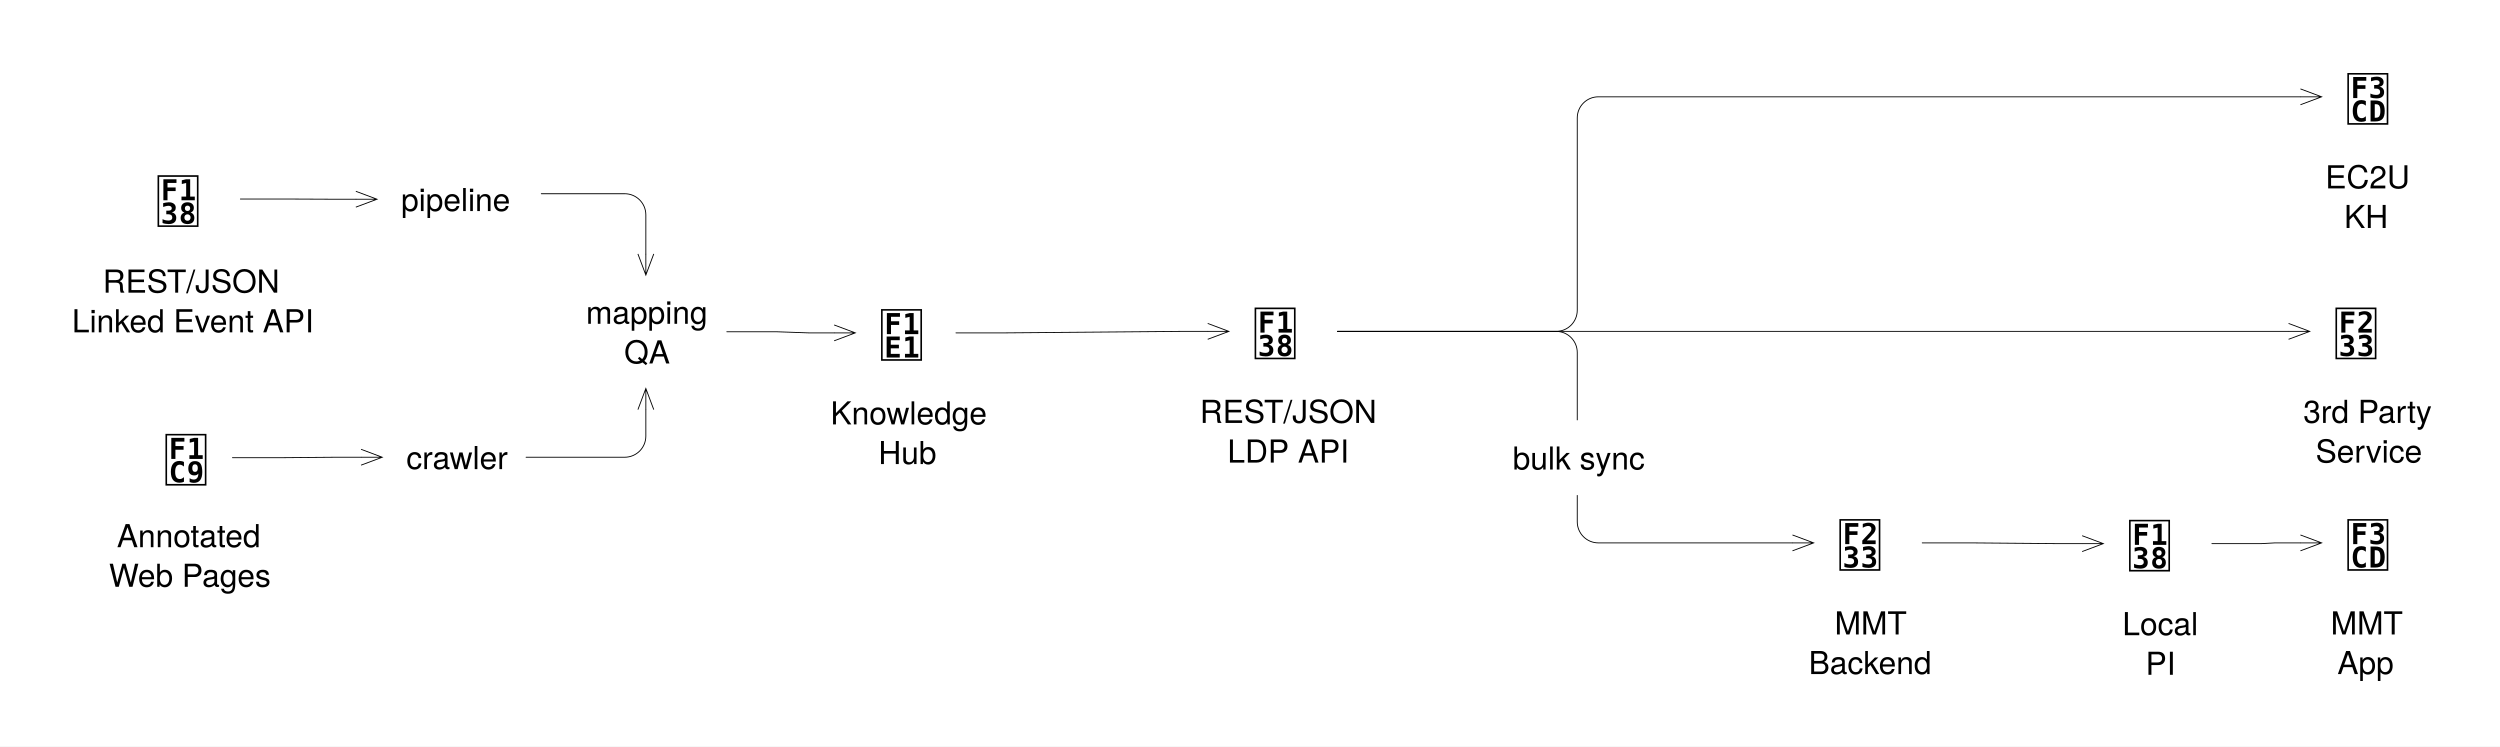
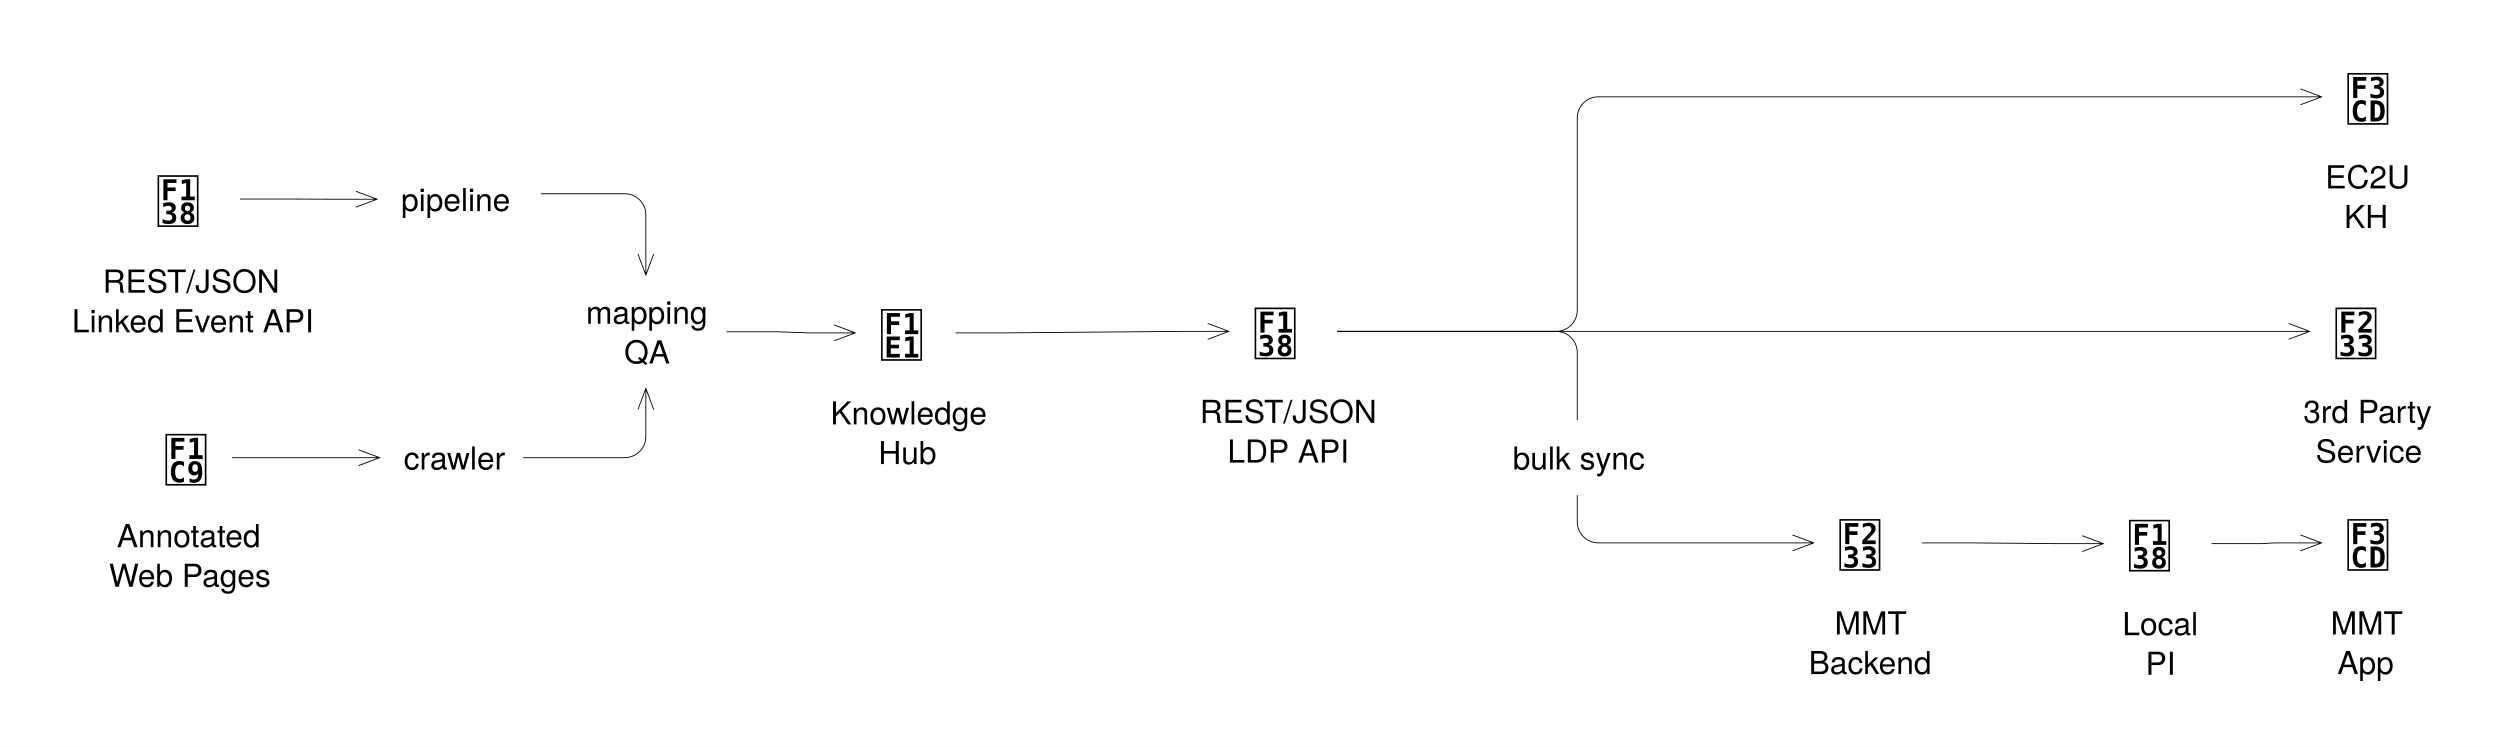
<svg xmlns="http://www.w3.org/2000/svg" version="1.1" viewBox="21 157 710 212" width="710" height="212">
  <defs>
    <marker orient="auto" overflow="visible" markerUnits="strokeWidth" id="StickArrow_Marker" stroke-linejoin="miter" stroke-miterlimit="10" viewBox="-1 -10 26 20" markerWidth="26" markerHeight="20" color="black">
      <g>
        <path d="M 24 0 L 0 0 M 0 -9 L 24 0 L 0 9" fill="none" stroke="currentColor" stroke-width="1" />
      </g>
    </marker>
  </defs>
-   <g id="events-mmt" stroke-dasharray="none" fill-opacity="1" fill="none" stroke="none" stroke-opacity="1">
+   <g id="events-mmt" stroke-dasharray="none" stroke-opacity="1" fill-opacity="1" fill="none" stroke="none">
    <rect fill="white" x="21" y="157" width="710" height="212" />
    <g id="events-mmt_Layer_1">
      <g id="Group_41">
        <g id="Graphic_43">
          <text transform="translate(270.7486 242.5378)" fill="black">
            <tspan font-family="Font Awesome 5 Free" font-weight="bold" font-size="18" fill="black" x="0" y="16">
                        </tspan>
          </text>
        </g>
        <g id="Graphic_42">
          <text transform="translate(256.8661 268.5378)" fill="black">
            <tspan font-family="Helvetica Neue" font-size="9" fill="black" x="0" y="9">Knowledge</tspan>
            <tspan font-family="Helvetica Neue" font-size="9" fill="black" x="13.59" y="20.261">Hub
                        </tspan>
          </text>
        </g>
      </g>
-       <g id="Group_38">
+       <g id="Group_44">
        <g id="Graphic_40">
-           <text transform="translate(67.52407 277.984)" fill="black">
+           <text transform="translate(67.52407 277.9803)" fill="black">
            <tspan font-family="Font Awesome 5 Free" font-weight="bold" font-size="18" fill="black" x="0" y="16">
                        </tspan>
          </text>
        </g>
        <g id="Graphic_39">
          <text transform="translate(51.93157 303.3965)" fill="black">
            <tspan font-family="Helvetica Neue" font-size="9" fill="black" x="2.255" y="9">Annotated
                        </tspan>
            <tspan font-family="Helvetica Neue" font-size="9" fill="black" x="657252e-18" y="20.261">Web
                            Pages
                        </tspan>
          </text>
        </g>
      </g>
      <g id="Group_35">
        <g id="Graphic_37">
          <text transform="translate(376.841 242.1102)" fill="black">
            <tspan font-family="Font Awesome 5 Free" font-weight="bold" font-size="18" fill="black" x="0" y="16">
                        </tspan>
          </text>
        </g>
        <g id="Graphic_36">
          <text transform="translate(361.748 268.1102)" fill="black">
            <tspan font-family="Helvetica Neue" font-size="9" fill="black" x="7602807e-19" y="9">REST/JSON
                        </tspan>
            <tspan font-family="Helvetica Neue" font-size="9" fill="black" x="7.839" y="20.261">LDP API
                        </tspan>
          </text>
        </g>
      </g>
      <g id="Line_34">
        <path d="M 292.499 251.538 L 306.573 251.538 C 306.59 251.538 306.607 251.538 306.624 251.538 L 356.715 251.11 C 356.733 251.11 356.75 251.11 356.767 251.11 L 363.991 251.11" marker-end="url(#StickArrow_Marker)" stroke="black" stroke-linecap="round" stroke-linejoin="round" stroke-width=".25" />
      </g>
      <g id="Group_31">
        <g id="Graphic_33">
          <text transform="translate(542.9189 302.1808)" fill="black">
            <tspan font-family="Font Awesome 5 Free" font-weight="bold" font-size="18" fill="black" x="0" y="16">
                        </tspan>
          </text>
        </g>
        <g id="Graphic_32">
          <text transform="translate(534.6614 328.1808)" fill="black">
            <tspan font-family="Helvetica Neue" font-size="9" fill="black" x="7.367" y="9">MMT</tspan>
            <tspan font-family="Helvetica Neue" font-size="9" fill="black" x="0" y="20.261">Backend
                        </tspan>
          </text>
        </g>
      </g>
      <g id="Group_28">
        <g id="Graphic_30">
          <text transform="translate(687.1794 175.4961)" fill="black">
            <tspan font-family="Font Awesome 5 Free" font-weight="bold" font-size="18" fill="black" x="0" y="16">
                        </tspan>
          </text>
        </g>
        <g id="Graphic_29">
          <text transform="translate(681.3834 201.4961)" fill="black">
            <tspan font-family="Helvetica Neue" font-size="9" fill="black" x="27711167e-20" y="9">EC2U
                        </tspan>
            <tspan font-family="Helvetica Neue" font-size="9" fill="black" x="5.337" y="20.261">KH
                        </tspan>
          </text>
        </g>
      </g>
      <g id="Group_25">
        <g id="Graphic_27">
          <text transform="translate(65.27407 204.5256)" fill="black">
            <tspan font-family="Font Awesome 5 Free" font-weight="bold" font-size="18" fill="black" x="0" y="16">
                        </tspan>
          </text>
        </g>
        <g id="Graphic_26">
          <text transform="translate(41.43307 231.113)" fill="black">
            <tspan font-family="Helvetica Neue" font-size="9" fill="black" x="8.748" y="9">REST/JSON</tspan>
            <tspan font-family="Helvetica Neue" font-size="9" fill="black" x="34816594e-20" y="20.261">
                            Linked Event API
                        </tspan>
          </text>
        </g>
      </g>
      <g id="Group_22">
        <g id="Graphic_24">
          <text transform="translate(625.1804 302.3895)" fill="black">
            <tspan font-family="Font Awesome 5 Free" font-weight="bold" font-size="18" fill="black" x="0" y="16">
                        </tspan>
          </text>
        </g>
        <g id="Graphic_23">
          <text transform="translate(622.5074 328.3895)" fill="black">
            <tspan font-family="Helvetica Neue" font-size="9" fill="black" x="1.251" y="9">Local</tspan>
            <tspan font-family="Helvetica Neue" font-size="9" fill="black" x="7.839" y="20.261">PI
                        </tspan>
          </text>
        </g>
      </g>
      <g id="Group_19">
        <g id="Graphic_21">
          <text transform="translate(683.8044 242.1102)" fill="black">
            <tspan font-family="Font Awesome 5 Free" font-weight="bold" font-size="18" fill="black" x="0" y="16">
                        </tspan>
          </text>
        </g>
        <g id="Graphic_20">
          <text transform="translate(675.1284 268.1102)" fill="black">
            <tspan font-family="Helvetica Neue" font-size="9" fill="black" x="0" y="9">3rd Party</tspan>
            <tspan font-family="Helvetica Neue" font-size="9" fill="black" x="3.501" y="20.261">Service</tspan>
          </text>
        </g>
      </g>
      <g id="Line_18">
        <path d="M 400.841 251.11 L 462.941 251.11 C 466.255 251.11 468.941 253.797 468.941 257.11 L 468.941 305.181 C 468.941 308.495 471.627 311.181 474.941 311.181 L 530.069 311.181" marker-end="url(#StickArrow_Marker)" stroke="black" stroke-linecap="round" stroke-linejoin="round" stroke-width=".25" />
      </g>
      <g id="Line_17">
        <path d="M 566.919 311.181 L 580.993 311.181 C 581.01 311.181 581.028 311.181 581.045 311.181 L 605.054 311.389 C 605.072 311.389 605.089 311.389 605.106 311.389 L 612.33 311.389" marker-end="url(#StickArrow_Marker)" stroke="black" stroke-linecap="round" stroke-linejoin="round" stroke-width=".25" />
      </g>
      <g id="Line_16">
        <path d="M 400.841 251.11 L 462.941 251.11 C 466.255 251.11 468.941 248.424 468.941 245.11 L 468.941 190.496 C 468.941 187.182 471.627 184.496 474.941 184.496 L 674.329 184.496" marker-end="url(#StickArrow_Marker)" stroke="black" stroke-linecap="round" stroke-linejoin="round" stroke-width=".25" />
      </g>
      <g id="Line_15">
        <line x1="400.841" y1="251.11" x2="670.954" y2="251.11" marker-end="url(#StickArrow_Marker)" stroke="black" stroke-linecap="round" stroke-linejoin="round" stroke-width=".25" />
      </g>
      <g id="Graphic_14">
        <rect x="445.608" y="276.35" width="46.666" height="21.261" fill="white" />
        <text transform="translate(450.608 281.3498)" fill="black">
          <tspan font-family="Helvetica Neue" font-size="9" fill="black" x="5400125e-19" y="9">bulk sync</tspan>
        </text>
      </g>
      <g id="Group_11">
        <g id="Graphic_13">
          <text transform="translate(687.1794 302.1808)" fill="black">
            <tspan font-family="Font Awesome 5 Free" font-weight="bold" font-size="18" fill="black" x="0" y="16">
              </tspan>
          </text>
        </g>
        <g id="Graphic_12">
          <text transform="translate(682.9134 328.1808)" fill="black">
            <tspan font-family="Helvetica Neue" font-size="9" fill="black" x="0" y="9">MMT</tspan>
            <tspan font-family="Helvetica Neue" font-size="9" fill="black" x="1.89" y="20.261">App</tspan>
          </text>
        </g>
      </g>
      <g id="Line_10">
        <path d="M 649.18 311.389 L 663.116 311.389 C 663.226 311.389 663.335 311.386 663.445 311.38 L 666.915 311.19 C 667.025 311.184 667.134 311.181 667.244 311.181 L 674.329 311.181" marker-end="url(#StickArrow_Marker)" stroke="black" stroke-linecap="round" stroke-linejoin="round" stroke-width=".25" />
      </g>
      <g id="Graphic_9">
-         <text transform="translate(136.3937 281.2245)" fill="black">
+         <text transform="translate(135.6512 281.3498)" fill="black">
          <tspan font-family="Helvetica Neue" font-size="9" fill="black" x="0" y="9">crawler</tspan>
        </text>
      </g>
      <g id="Line_8">
-         <path d="M 87.024 286.984 L 101.099 286.984 C 101.116 286.984 101.133 286.984 101.15 286.984 L 116.268 286.855 C 116.285 286.855 116.302 286.855 116.319 286.855 L 123.544 286.855" marker-end="url(#StickArrow_Marker)" stroke="black" stroke-linecap="round" stroke-linejoin="round" stroke-width=".25" />
+         <line x1="87.024" y1="286.98" x2="122.801" y2="286.98" marker-end="url(#StickArrow_Marker)" stroke="black" stroke-linecap="round" stroke-linejoin="round" stroke-width=".25" />
      </g>
      <g id="Line_7">
-         <path d="M 170.411 286.855 L 198.418 286.855 C 201.732 286.855 204.418 284.169 204.418 280.855 L 204.418 273.331" marker-end="url(#StickArrow_Marker)" stroke="black" stroke-linecap="round" stroke-linejoin="round" stroke-width=".25" />
+         <path d="M 169.668 286.98 L 198.418 286.98 C 201.732 286.98 204.418 284.294 204.418 280.98 L 204.418 273.331" marker-end="url(#StickArrow_Marker)" stroke="black" stroke-linecap="round" stroke-linejoin="round" stroke-width=".25" />
      </g>
      <g id="Graphic_6">
        <text transform="translate(134.9087 207.9477)" fill="black">
          <tspan font-family="Helvetica Neue" font-size="9" fill="black" x="2060574e-19" y="9">pipeline</tspan>
        </text>
      </g>
      <g id="Line_5">
        <path d="M 174.73 212.019 L 198.418 212.019 C 201.732 212.019 204.418 214.705 204.418 218.019 L 204.418 229.109" marker-end="url(#StickArrow_Marker)" stroke="black" stroke-linecap="round" stroke-linejoin="round" stroke-width=".25" />
      </g>
      <g id="Graphic_4">
        <text transform="translate(187.4173 239.9586)" fill="black">
          <tspan font-family="Helvetica Neue" font-size="9" fill="black" x="2060574e-19" y="9">mapping</tspan>
          <tspan font-family="Helvetica Neue" font-size="9" fill="black" x="10.832" y="20.261">QA</tspan>
        </text>
      </g>
      <g id="Line_3">
        <path d="M 227.419 251.22 L 241.415 251.22 C 241.484 251.22 241.554 251.221 241.624 251.223 L 250.544 251.534 C 250.614 251.537 250.683 251.538 250.753 251.538 L 257.899 251.538" marker-end="url(#StickArrow_Marker)" stroke="black" stroke-linecap="round" stroke-linejoin="round" stroke-width=".25" />
      </g>
      <g id="Line_2">
        <path d="M 89.274 213.526 L 103.36 213.526 C 103.369 213.526 103.379 213.526 103.388 213.526 L 114.795 213.578 C 114.804 213.578 114.813 213.578 114.823 213.578 L 122.059 213.578" marker-end="url(#StickArrow_Marker)" stroke="black" stroke-linecap="round" stroke-linejoin="round" stroke-width=".25" />
      </g>
    </g>
  </g>
</svg>
